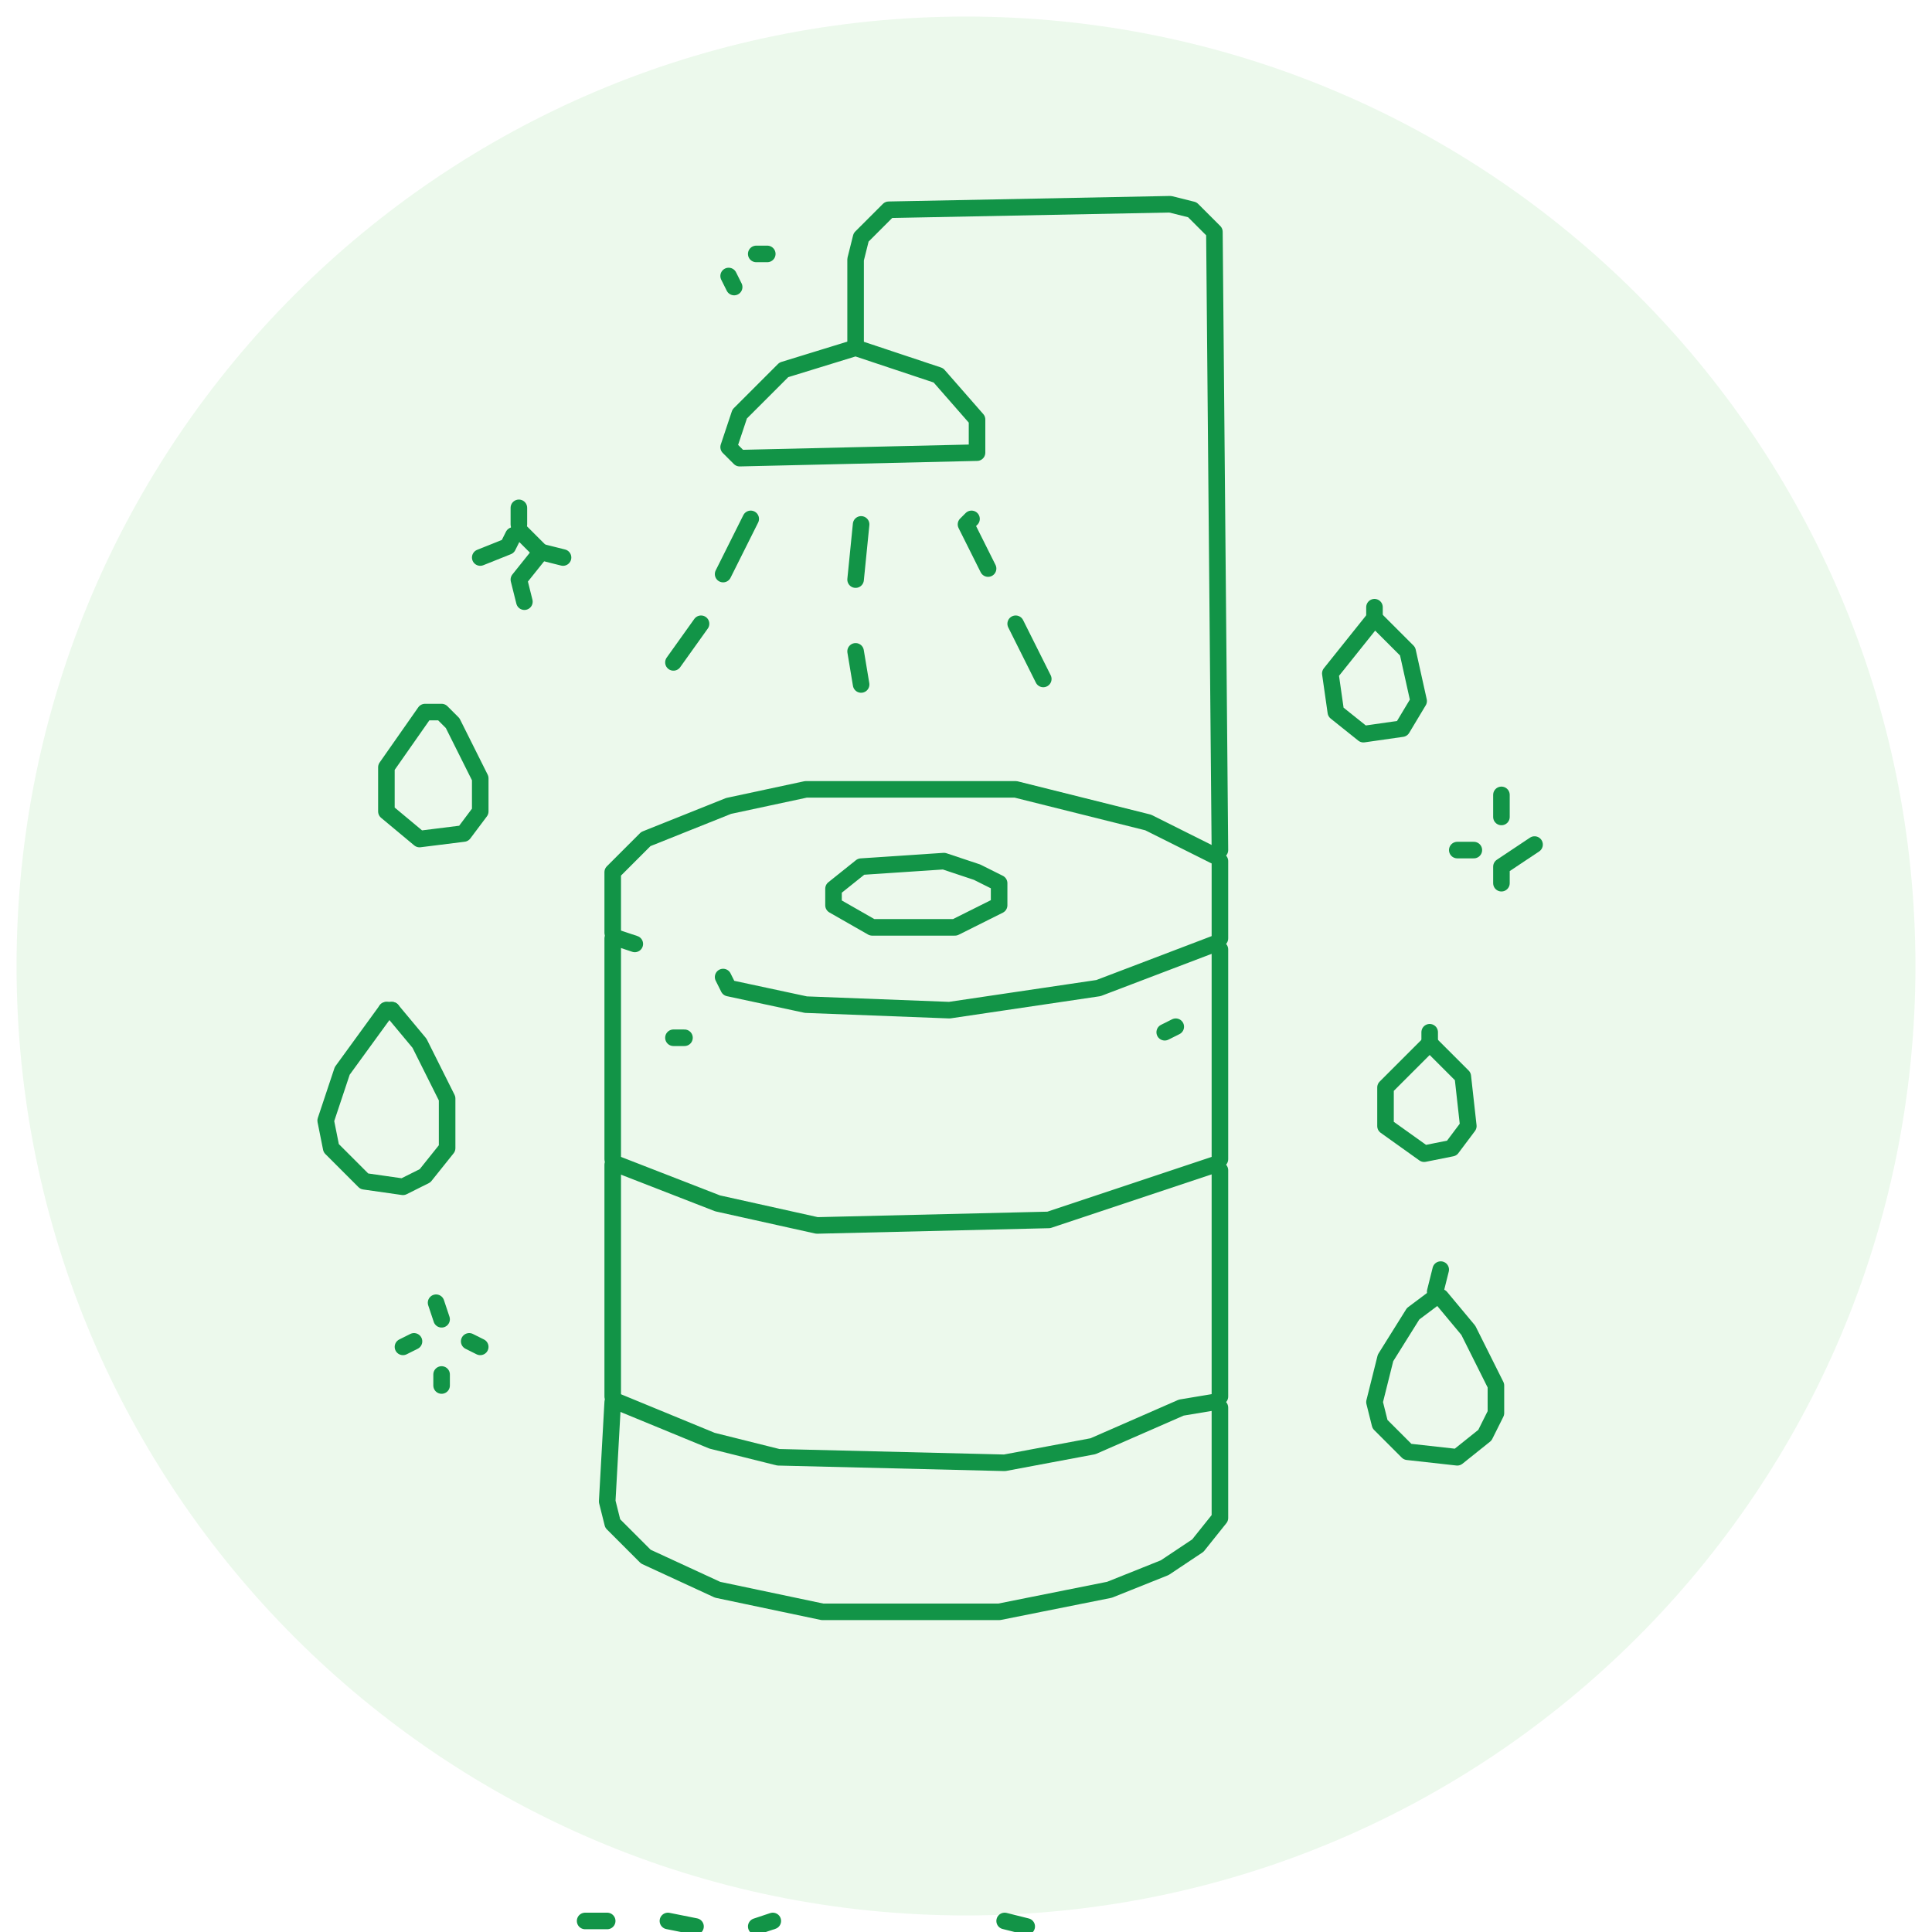
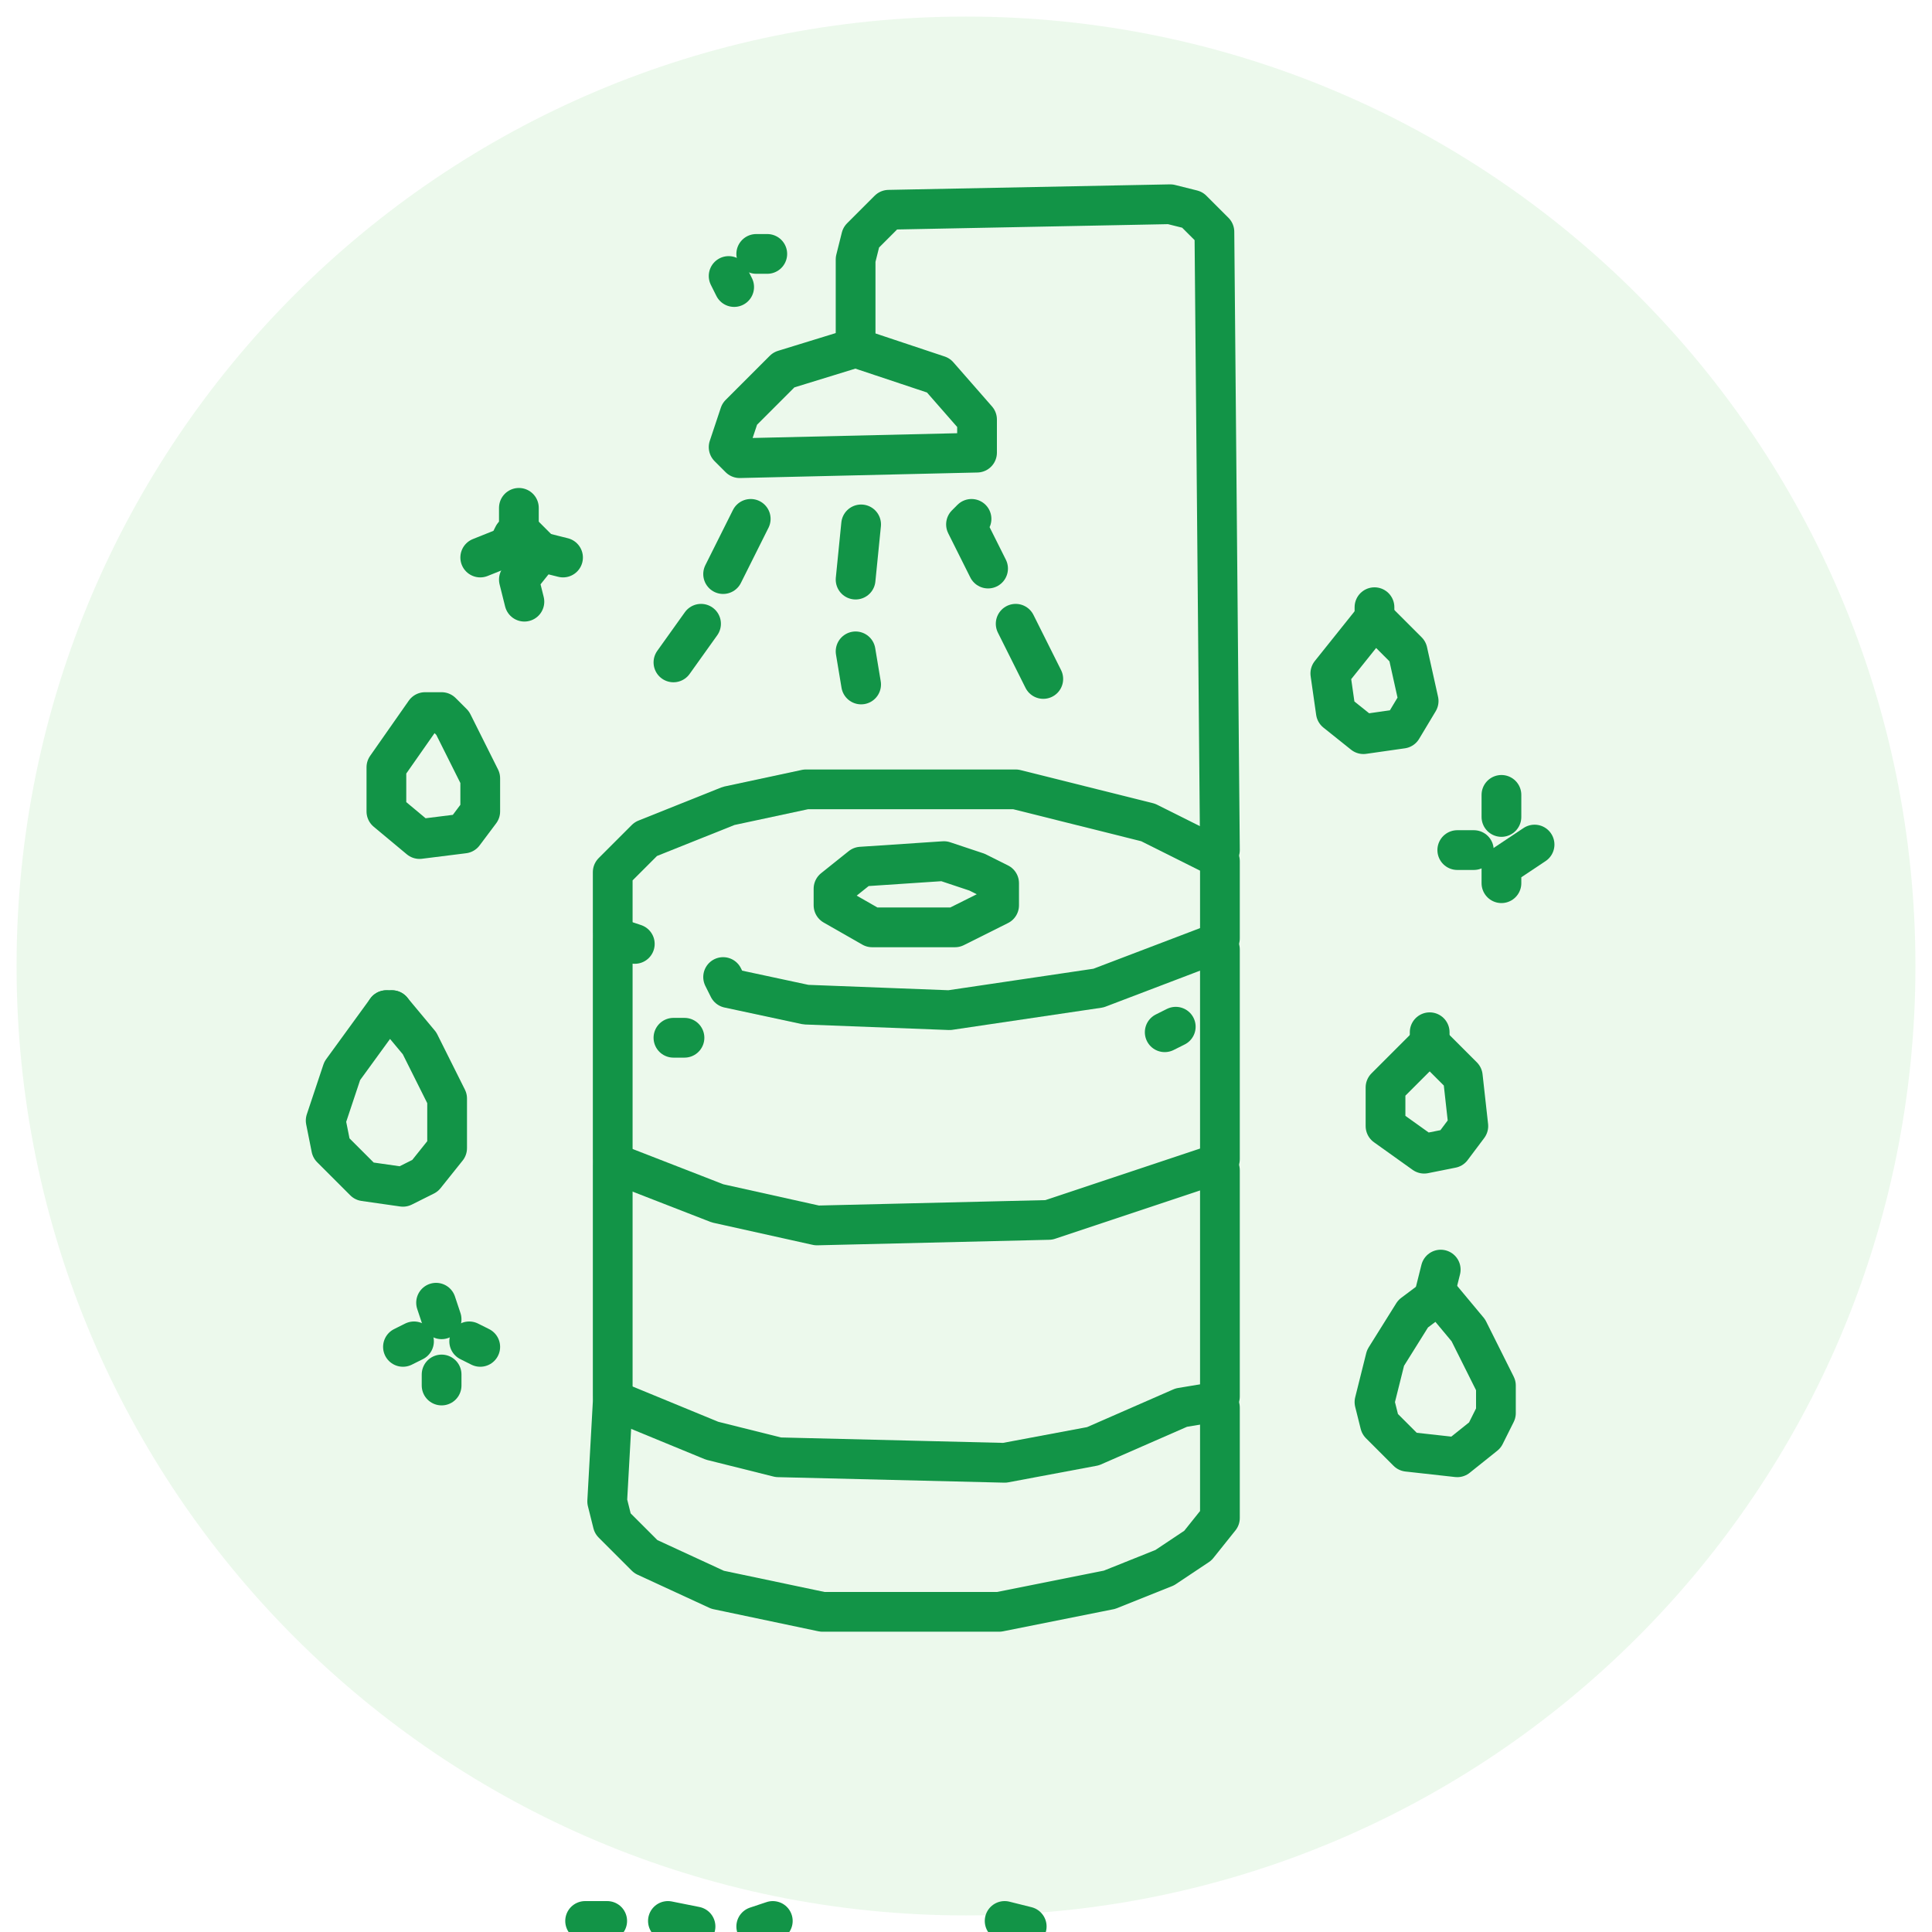
<svg xmlns="http://www.w3.org/2000/svg" viewBox="0 0 350 350" width="350" height="350">
  <circle cx="175" cy="175" r="172" fill="#ECF9EC" />
-   <g fill="none" stroke="#129447" stroke-width="3" stroke-linecap="round" stroke-linejoin="round">
+   <g fill="none" stroke="#129447" stroke-width="7.2" stroke-linecap="round" stroke-linejoin="round">
    <path d="M 221.0,172.0 221.0,210.0" />
    <path d="M 95.0,109.0 94.0,105.0 98.0,100.0" />
    <path d="M 220.0,155.0 208.0,149.0 184.0,143.0 146.0,143.0 132.0,146.0 117.0,152.0 111.0,158.0 111.0,169.0" />
    <path d="M 249.0,112.0 249.0,110.0" />
    <path d="M 249.0,112.0 241.0,122.0 242.0,129.0 247.0,133.0 254.0,132.0 257.0,127.0 255.0,118.0 249.0,112.0" />
    <path d="M 264.0,154.0 267.0,154.0" />
    <path d="M 139.0,46.0 137.0,46.0" />
    <path d="M 122.0,120.0 127.0,113.0" />
    <path d="M 71.0,183.0 70.0,183.0" />
    <path d="M 71.0,183.0 76.0,189.0 81.0,199.0 81.0,208.0 77.0,213.0 73.0,215.0 66.0,214.0 60.0,208.0 59.0,203.0 62.0,194.0 70.0,183.0" />
    <path d="M 80.0,249.0 80.0,251.0" />
    <path d="M 155.0,63.0 155.0,47.0 156.0,43.0 161.0,38.0 212.0,37.0 216.0,38.0 220.0,42.0 221.0,154.0" />
    <path d="M 155.0,63.0 142.0,67.0 134.0,75.0 132.0,81.0 134.0,83.0 177.0,82.0 177.0,76.0 170.0,68.0 155.0,63.0" />
    <path d="M 261.0,230.0 260.0,234.0" />
    <path d="M 126.0,349.0 121.0,348.0" />
    <path d="M 106.0,348.0 110.0,348.0" />
    <path d="M 80.0,239.0 79.0,236.0" />
    <path d="M 189.0,123.0 184.0,113.0" />
    <path d="M 272.0,160.0 272.0,157.0 278.0,153.0" />
    <path d="M 221.0,212.0 221.0,253.0" />
    <path d="M 111.0,210.0 111.0,170.0" />
    <path d="M 221.0,170.0 221.0,156.0" />
    <path d="M 112.0,211.0 130.0,218.0 148.0,222.0 190.0,221.0 220.0,211.0" />
    <path d="M 98.0,100.0 94.0,96.0" />
    <path d="M 98.0,100.0 102.0,101.0" />
    <path d="M 220.0,254.0 214.0,255.0 198.0,262.0 182.0,265.0 141.0,264.0 129.0,261.0 112.0,254.0" />
    <path d="M 137.0,349.0 140.0,348.0" />
    <path d="M 94.0,92.0 94.0,95.0" />
    <path d="M 179.0,103.0 175.0,95.0 176.0,94.0" />
    <path d="M 156.0,124.0 155.0,118.0" />
    <path d="M 213.0,186.0 211.0,187.0" />
    <path d="M 87.0,101.0 92.0,99.0 93.0,97.0" />
    <path d="M 261.0,235.0 266.0,241.0 271.0,251.0 271.0,256.0 269.0,260.0 264.0,264.0 255.0,263.0 250.0,258.0 249.0,254.0 251.0,246.0 256.0,238.0 260.0,235.0" />
    <path d="M 122.0,188.0 124.0,188.0" />
    <path d="M 115.0,171.0 112.0,170.0" />
    <path d="M 111.0,253.0 111.0,211.0" />
    <path d="M 133.0,52.0 132.0,50.0" />
    <path d="M 221.0,255.0 221.0,275.0 217.0,280.0 211.0,284.0 201.0,288.0 181.0,292.0 149.0,292.0 130.0,288.0 117.0,282.0 111.0,276.0 110.0,272.0 111.0,254.0" />
    <path d="M 75.0,243.0 73.0,244.0" />
    <path d="M 259.0,189.0 259.0,187.0" />
    <path d="M 259.0,189.0 251.0,197.0 251.0,204.0 258.0,209.0 263.0,208.0 266.0,204.0 265.0,195.0 259.0,189.0" />
    <path d="M 220.0,171.0 199.0,179.0 172.0,183.0 146.0,182.0 132.0,179.0 131.0,177.0" />
    <path d="M 87.0,244.0 85.0,243.0" />
    <path d="M 156.0,95.0 155.0,105.0" />
    <path d="M 136.0,94.0 131.0,104.0" />
    <path d="M 186.0,349.0 182.0,348.0" />
    <path d="M 272.0,144.0 272.0,148.0" />
    <path d="M 177.0,158.0 171.0,156.0 156.0,157.0 151.0,161.0 151.0,164.0 158.0,168.0 173.0,168.0 181.0,164.0 181.0,160.0 177.0,158.0" />
    <path d="M 85.0,137.0 82.0,131.0 80.0,129.0 77.0,129.0 70.0,139.0 70.0,147.0 76.0,152.0 84.0,151.0 87.0,147.0 87.0,141.0 85.0,137.0" />
  </g>
</svg>
